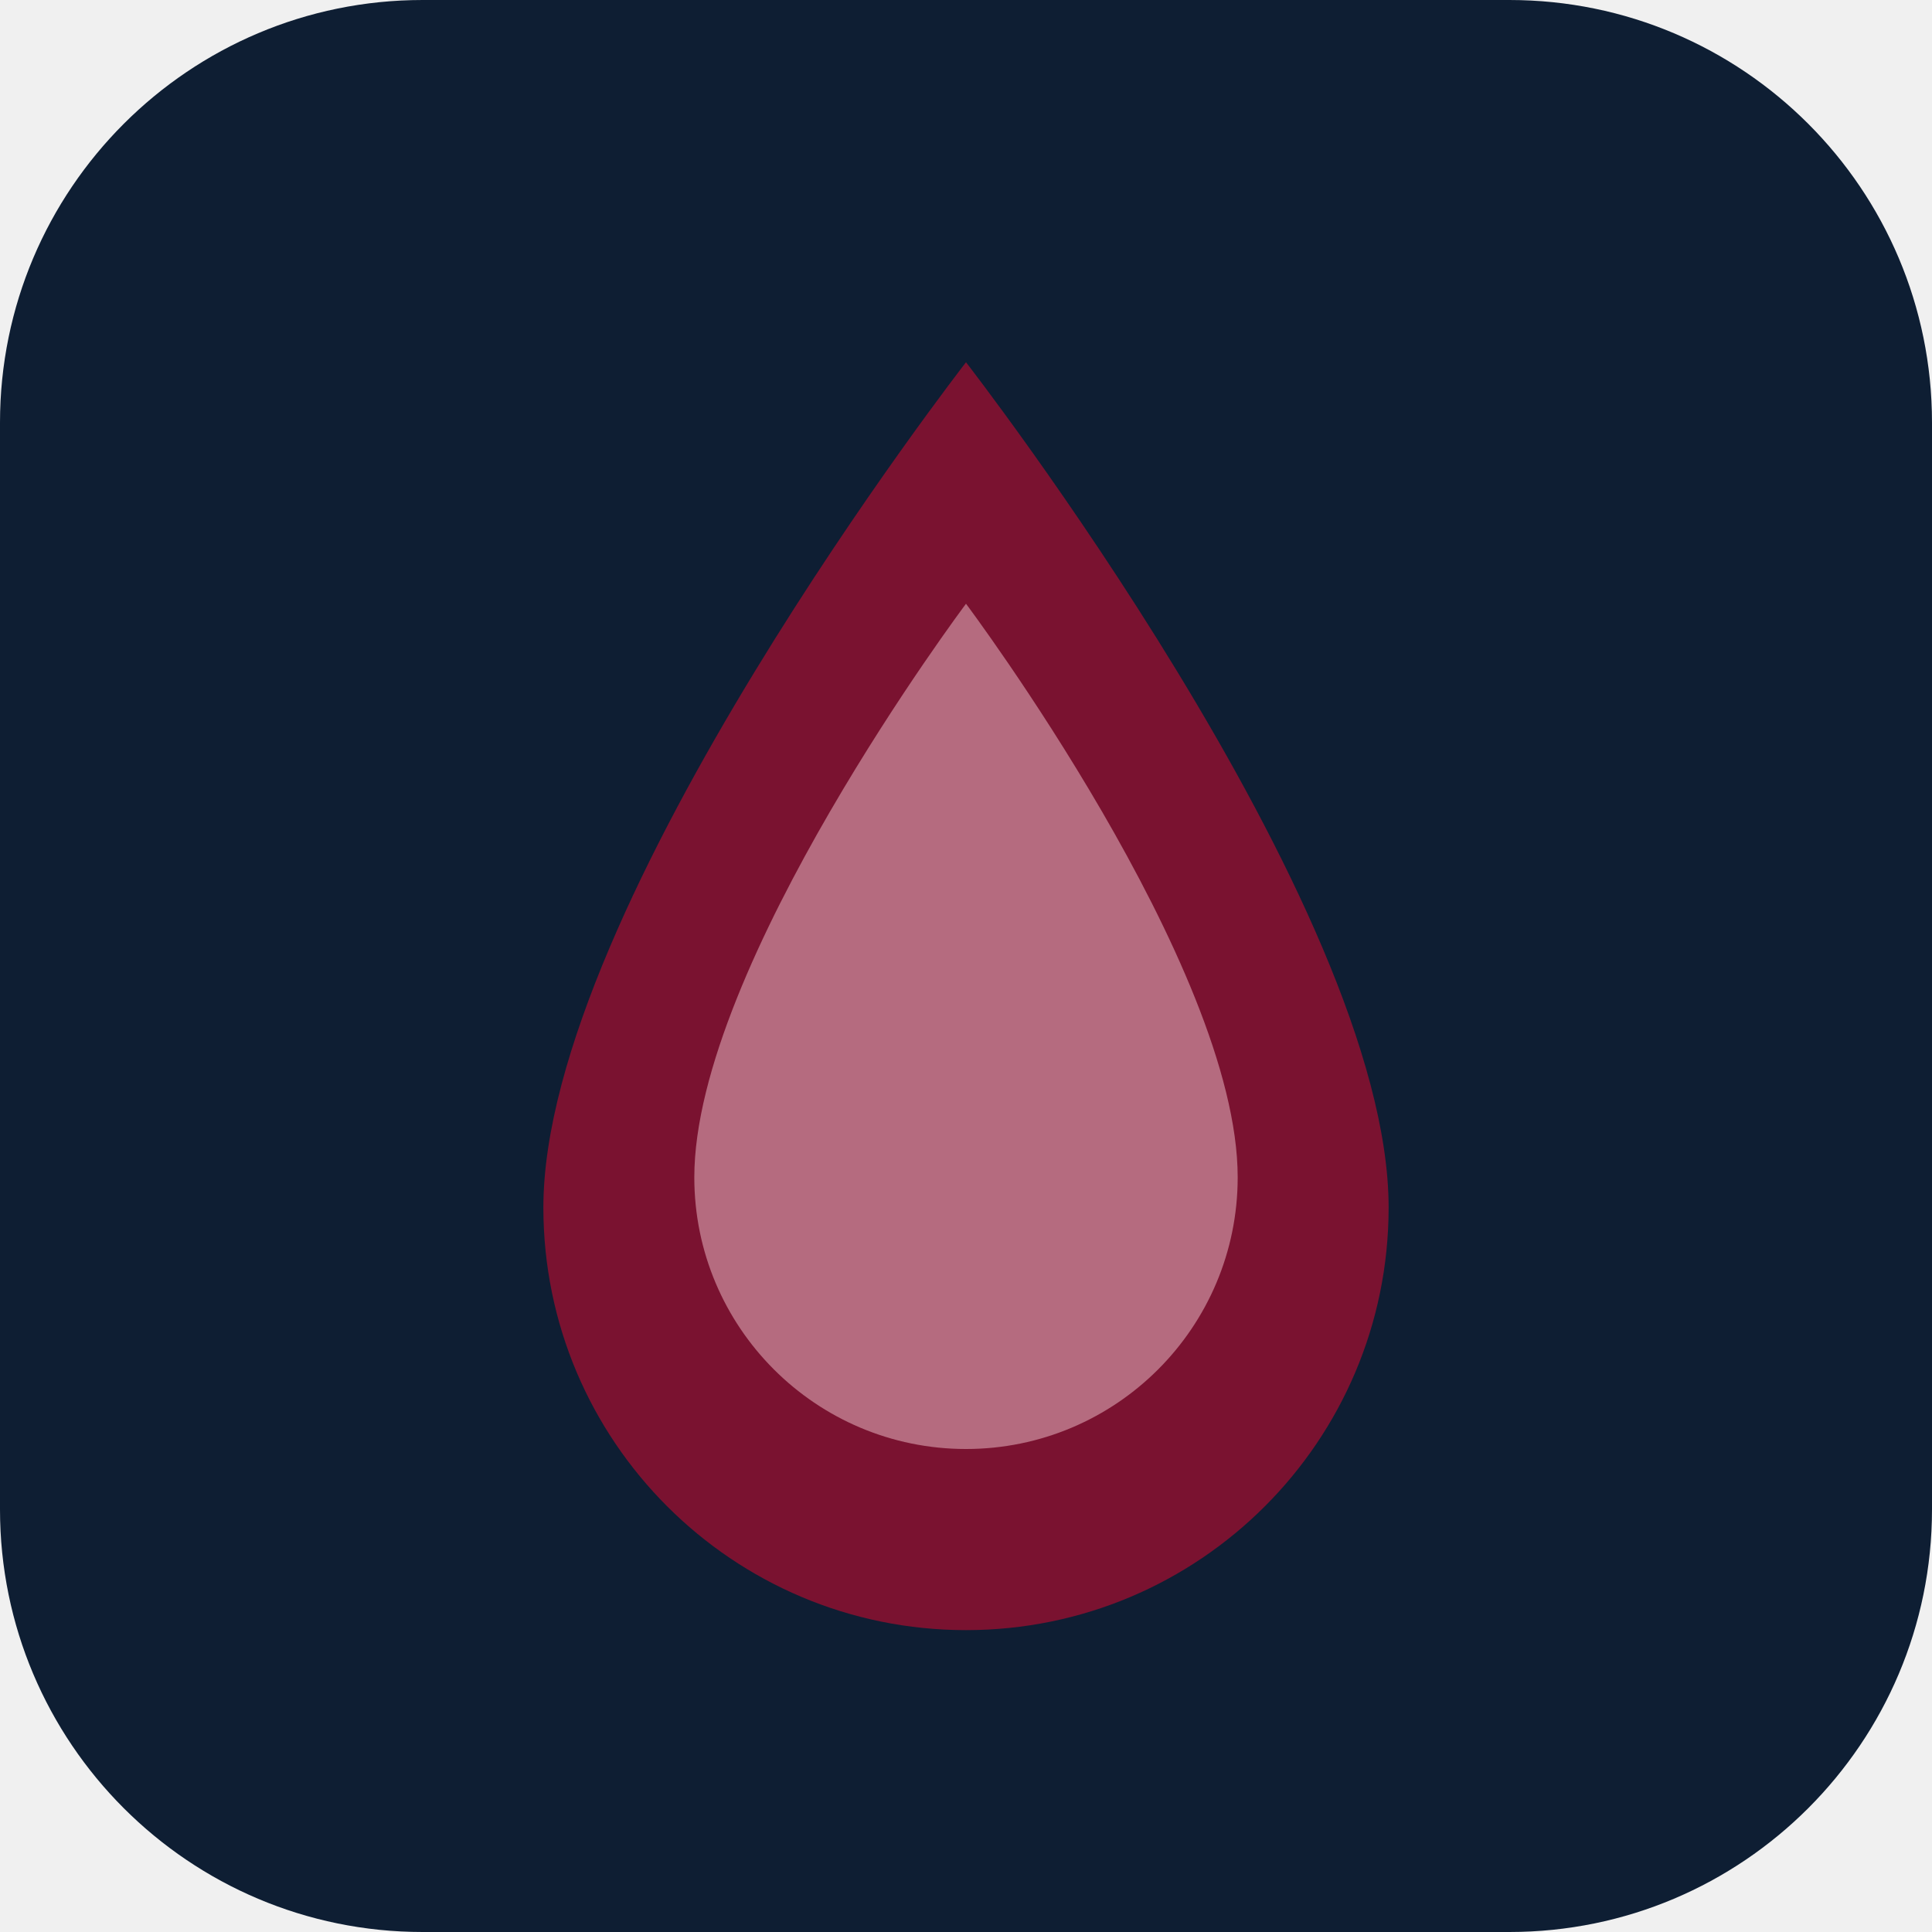
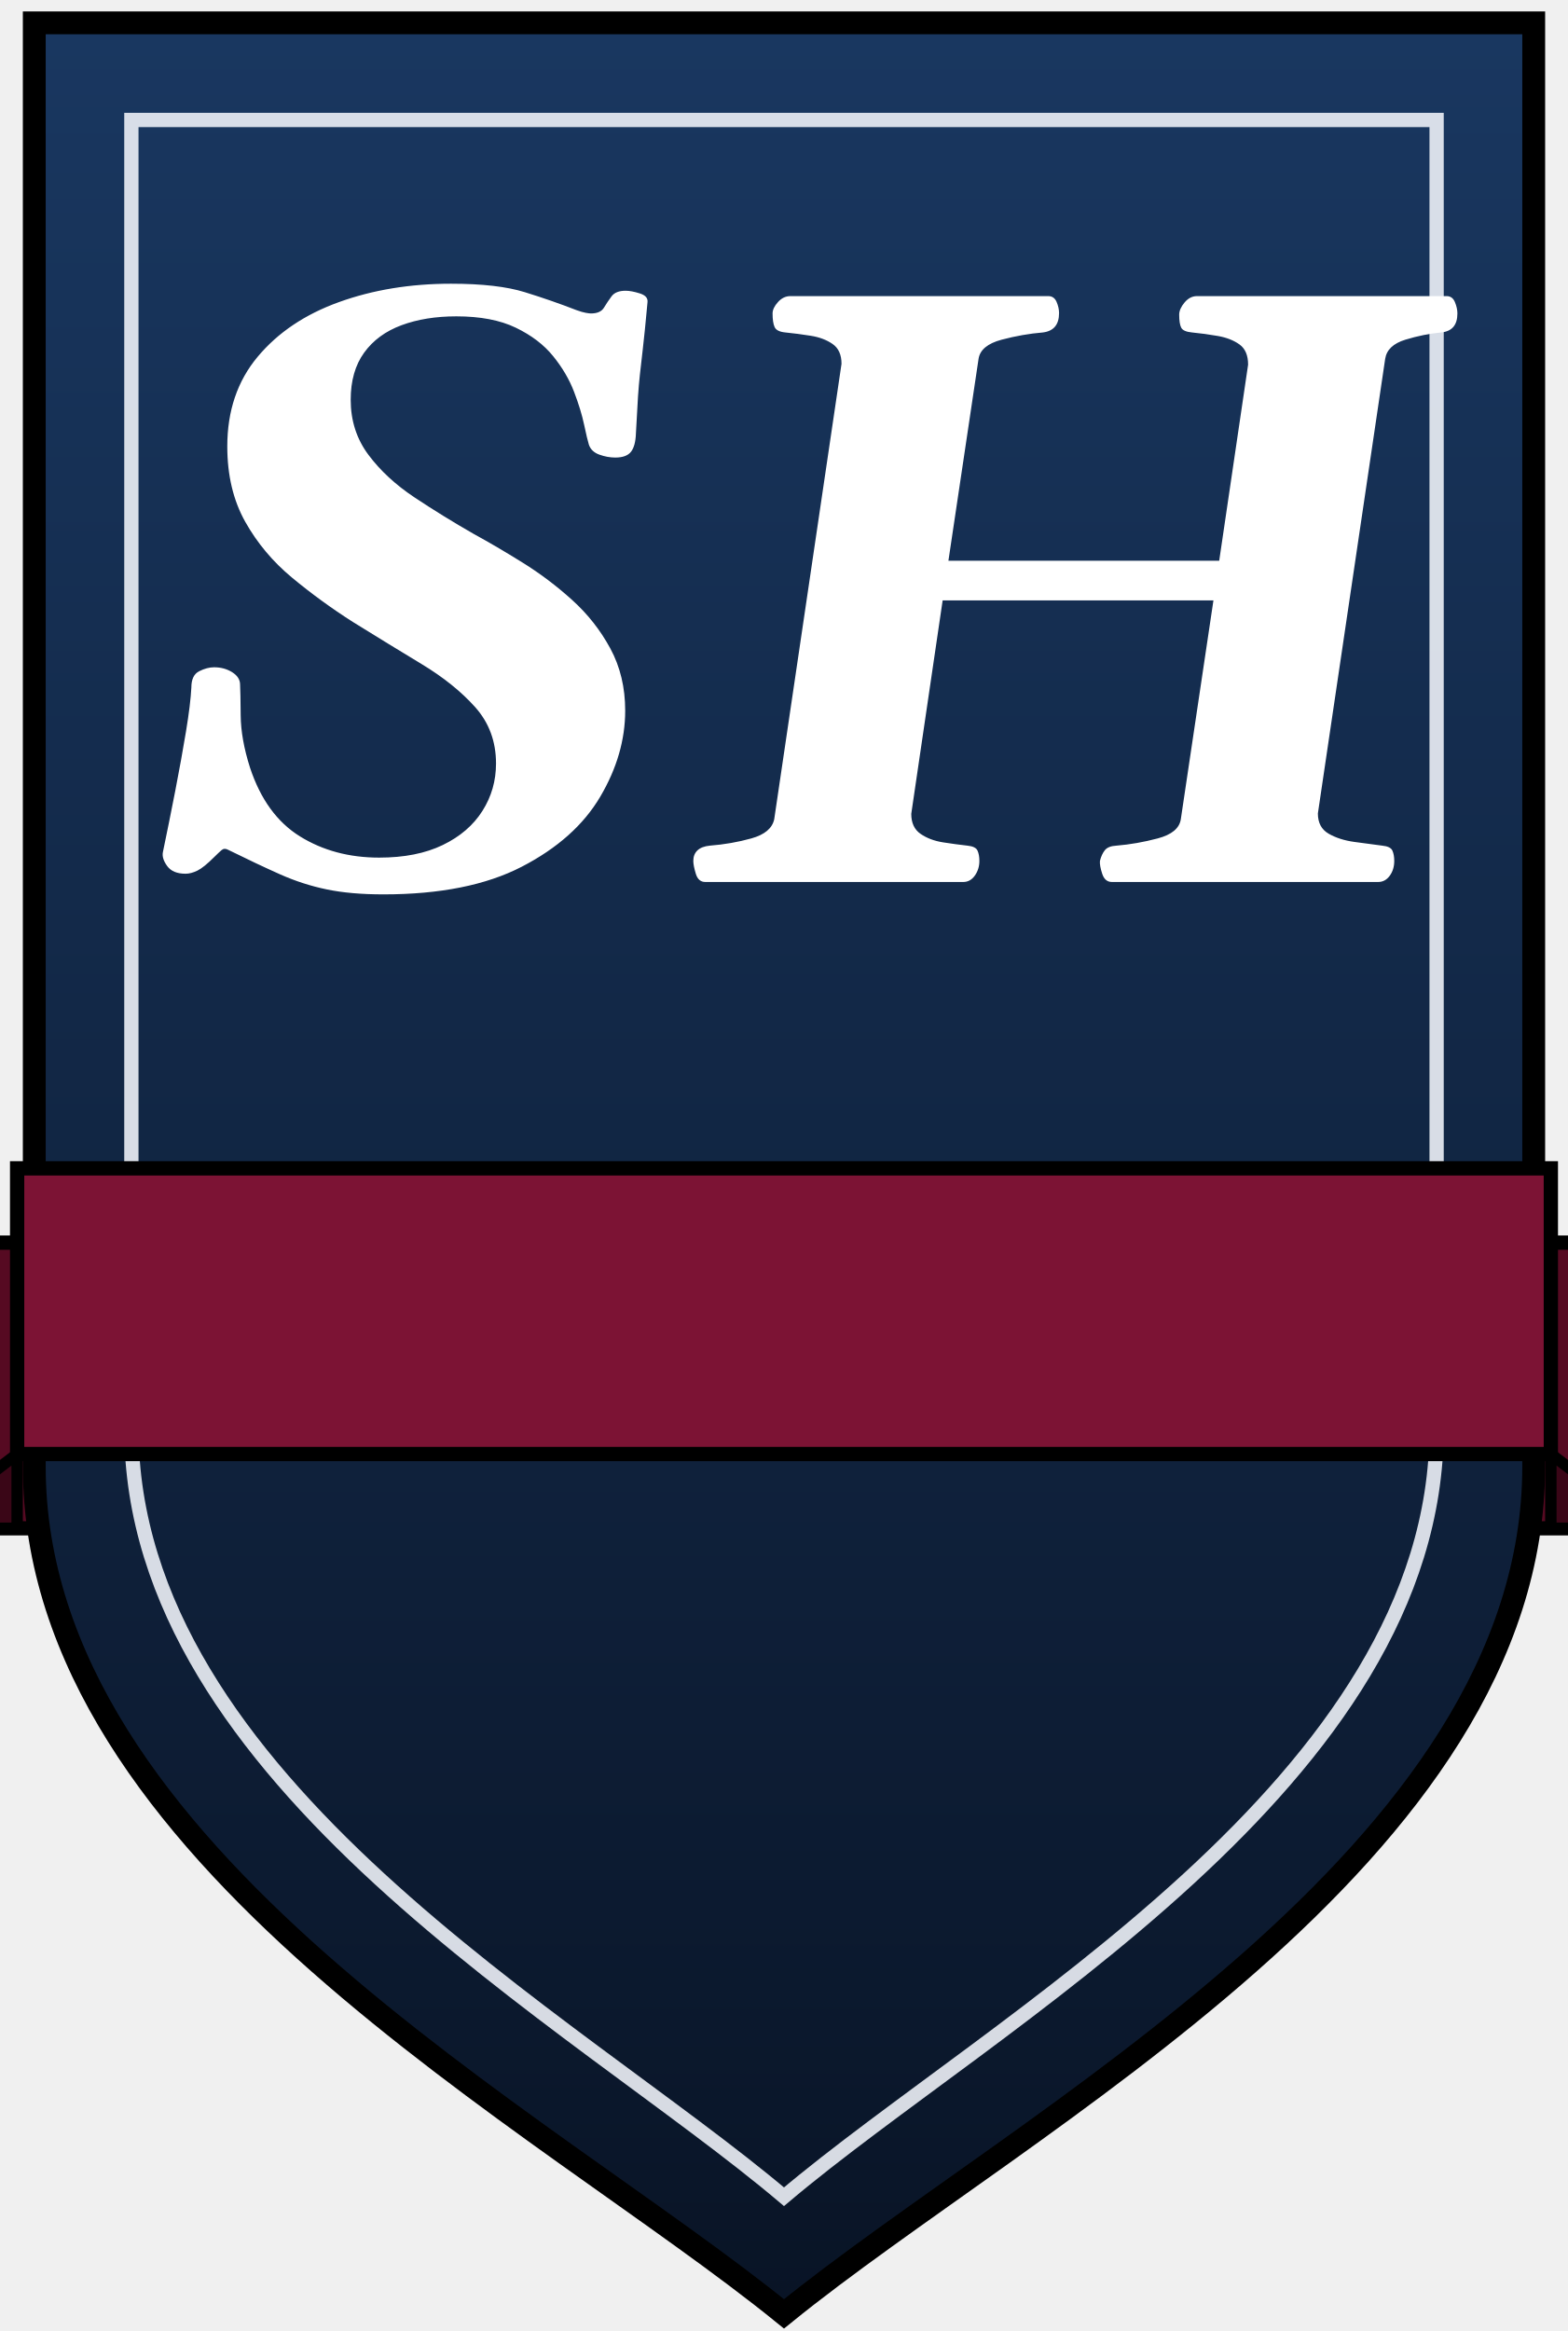
- <svg xmlns="http://www.w3.org/2000/svg" viewBox="0 0 64 64" width="64" height="64">
-   <rect width="64" height="64" rx="14" fill="#0E1E33" />
-   <path d="M32 12            C32 12 46 30 46 40            A14 14 0 0 1 18 40            C18 30 32 12 32 12 Z" fill="#7A1230" />
-   <path d="M32 20            C32 20 41 32 41 39            A9 9 0 0 1 23 39            C23 32 32 20 32 20 Z" fill="#E6B5C0" opacity="0.55" />
+ <svg xmlns="http://www.w3.org/2000/svg" viewBox="72 -8 549 816" width="549" height="816">
+   <g transform="translate(84 0)">
+     <defs>
+       <linearGradient id="g5" x1="0" y1="0" x2="0" y2="1">
+         <stop offset="0" stop-color="#193760" />
+         <stop offset="1" stop-color="#091426" />
+       </linearGradient>
+     </defs>
+     <polygon points="-74.0,427.0 22.0,427.0 22.0,527.0 -74.0,527.0 -40.0,477.0" fill="#560A22" stroke="#000000" stroke-width="5" stroke-linejoin="miter" />
+     <polygon points="599.0,427.0 503.0,427.0 503.0,527.0 599.0,527.0 565.0,477.0" fill="#560A22" stroke="#000000" stroke-width="5" stroke-linejoin="miter" />
+     <path d="M0.0 0.0 H525.0 V505.3 C525.0 641.6 346.5 733.8 262.5 802.0 C178.5 733.8 0.0 641.6 0.0 505.3 Z" fill="url(#g5)" stroke="#000000" stroke-width="8" stroke-linejoin="miter" />
+     <path d="M34.0 34.0 H491.0 V492.0 C491.0 615.6 335.6 699.2 262.5 761.0 C189.4 699.2 34.0 615.6 34.0 492.0 Z" fill="none" stroke="#EDF1F7" stroke-width="5" opacity=".9" />
+     <path d="M45.03 290.34Q47.2 279.94 49.37 268.81Q51.53 257.68 53.12 248.07Q54.71 238.46 55 232.68Q55 228.34 57.75 226.97Q60.49 225.59 62.95 225.59Q66.56 225.59 69.31 227.33Q72.06 229.06 72.06 231.66Q72.2 234.12 72.27 242.43Q72.35 250.74 75.53 260.71Q81.02 277.34 93.01 284.78Q105.01 292.22 120.76 292.22Q133.92 292.22 143.02 287.81Q152.13 283.41 156.9 275.89Q161.67 268.38 161.67 259.27Q161.67 247.71 154.37 239.54Q147.07 231.38 135.58 224.44Q124.09 217.5 111.51 209.7Q100.38 202.61 90.27 194.23Q80.15 185.85 73.86 174.65Q67.58 163.45 67.58 148.27Q67.58 129.62 78.2 116.91Q88.82 104.19 106.67 97.76Q124.52 91.32 145.91 91.32Q162.24 91.32 171.78 94.29Q181.32 97.25 189.85 100.57Q191.87 101.3 193.1 101.51Q194.33 101.73 194.91 101.73Q198.23 101.73 199.46 99.71Q200.69 97.68 202.13 95.73Q203.58 93.78 207.05 93.78Q209.07 93.78 212.04 94.72Q215 95.66 214.71 97.83Q213.7 108.81 213.05 114.3Q212.4 119.8 212.04 123.19Q211.67 126.59 211.38 130.85Q211.1 135.12 210.66 143.64Q210.52 148.12 208.93 150.15Q207.34 152.17 203.44 152.17Q200.69 152.17 197.87 151.16Q195.05 150.15 194.19 147.69Q193.61 145.81 192.52 140.68Q191.44 135.55 188.98 129.12Q186.53 122.69 181.68 116.69Q176.84 110.69 168.6 106.72Q160.37 102.74 147.79 102.74Q136.95 102.74 128.57 105.85Q120.19 108.96 115.49 115.46Q110.79 121.96 110.79 131.94Q110.79 142.92 117.01 151.23Q123.22 159.54 133.12 166.12Q143.02 172.7 153.86 178.91Q161.81 183.25 170.99 188.96Q180.17 194.66 188.33 202.04Q196.5 209.41 201.7 219.02Q206.9 228.63 206.9 240.77Q206.9 256.09 198.16 270.9Q189.42 285.72 170.7 295.4Q151.98 305.09 122.21 305.09Q110.79 305.09 102.41 303.35Q94.03 301.62 86.08 298.08Q78.13 294.54 67.87 289.48Q66.56 288.75 65.55 289.62Q64.54 290.49 63.1 291.93Q59.34 295.69 57.1 296.78Q54.86 297.86 52.98 297.86Q48.5 297.86 46.55 295.19Q44.6 292.51 45.03 290.34ZM234.94 300.75Q232.49 300.75 231.62 297.86Q230.75 294.97 230.75 293.38Q230.75 291.07 232.2 289.69Q233.64 288.32 236.53 288.03Q244.05 287.45 251.06 285.5Q258.07 283.55 259.08 278.78L282.64 119.36Q282.64 114.59 279.53 112.43Q276.42 110.26 271.87 109.54Q267.32 108.81 262.98 108.38Q259.95 108.09 259.22 106.5Q258.5 104.91 258.5 101.73Q258.5 99.85 260.38 97.76Q262.26 95.66 264.72 95.66H355.05Q357.07 95.66 357.94 97.68Q358.81 99.71 358.81 101.59Q358.81 107.66 353.17 108.38Q346.09 108.96 338.72 110.91Q331.35 112.86 330.62 117.63L320.07 188.3H414.88L425 119.65Q425 114.74 421.97 112.57Q418.93 110.4 414.38 109.61Q409.83 108.81 405.35 108.38Q402.31 108.09 401.59 106.72Q400.87 105.34 400.87 102.16Q400.87 100.14 402.74 97.9Q404.62 95.66 407.08 95.66H494.52Q496.54 95.66 497.41 97.76Q498.28 99.85 498.28 101.73Q498.28 107.8 492.64 108.38Q486.43 108.96 480.07 110.91Q473.71 112.86 472.99 117.63L449.43 276.76Q449.43 281.67 453.19 283.84Q456.94 286.01 462.22 286.73Q467.49 287.45 471.97 288.03Q474.87 288.32 475.52 289.77Q476.17 291.21 476.17 293.38Q476.17 296.41 474.58 298.58Q472.99 300.75 470.53 300.75H377.31Q374.85 300.75 373.91 297.86Q372.97 294.97 373.12 293.38Q373.69 291.07 374.85 289.62Q376.01 288.18 378.9 288.03Q385.98 287.45 393.35 285.5Q400.72 283.55 401.44 278.78L412.86 202.18H318.05L307.06 276.9Q307.06 281.67 310.32 283.91Q313.57 286.15 318.19 286.88Q322.82 287.6 326.72 288.03Q329.61 288.32 330.26 289.77Q330.91 291.21 330.91 293.38Q330.91 296.27 329.32 298.51Q327.73 300.75 325.28 300.75Z" fill="#FFFFFF" />
+     <polygon points="-6.0,501.0 -6.0,527.0 -40.0,527.0" fill="#3A0617" stroke="#000000" stroke-width="4" stroke-linejoin="miter" />
+     <polygon points="531.0,501.0 531.0,527.0 565.0,527.0" fill="#3A0617" stroke="#000000" stroke-width="4" stroke-linejoin="miter" />
+     <rect x="-6" y="401.0" width="537" height="100" fill="#7C1334" stroke="#000000" stroke-width="5" />
+   </g>
</svg>
